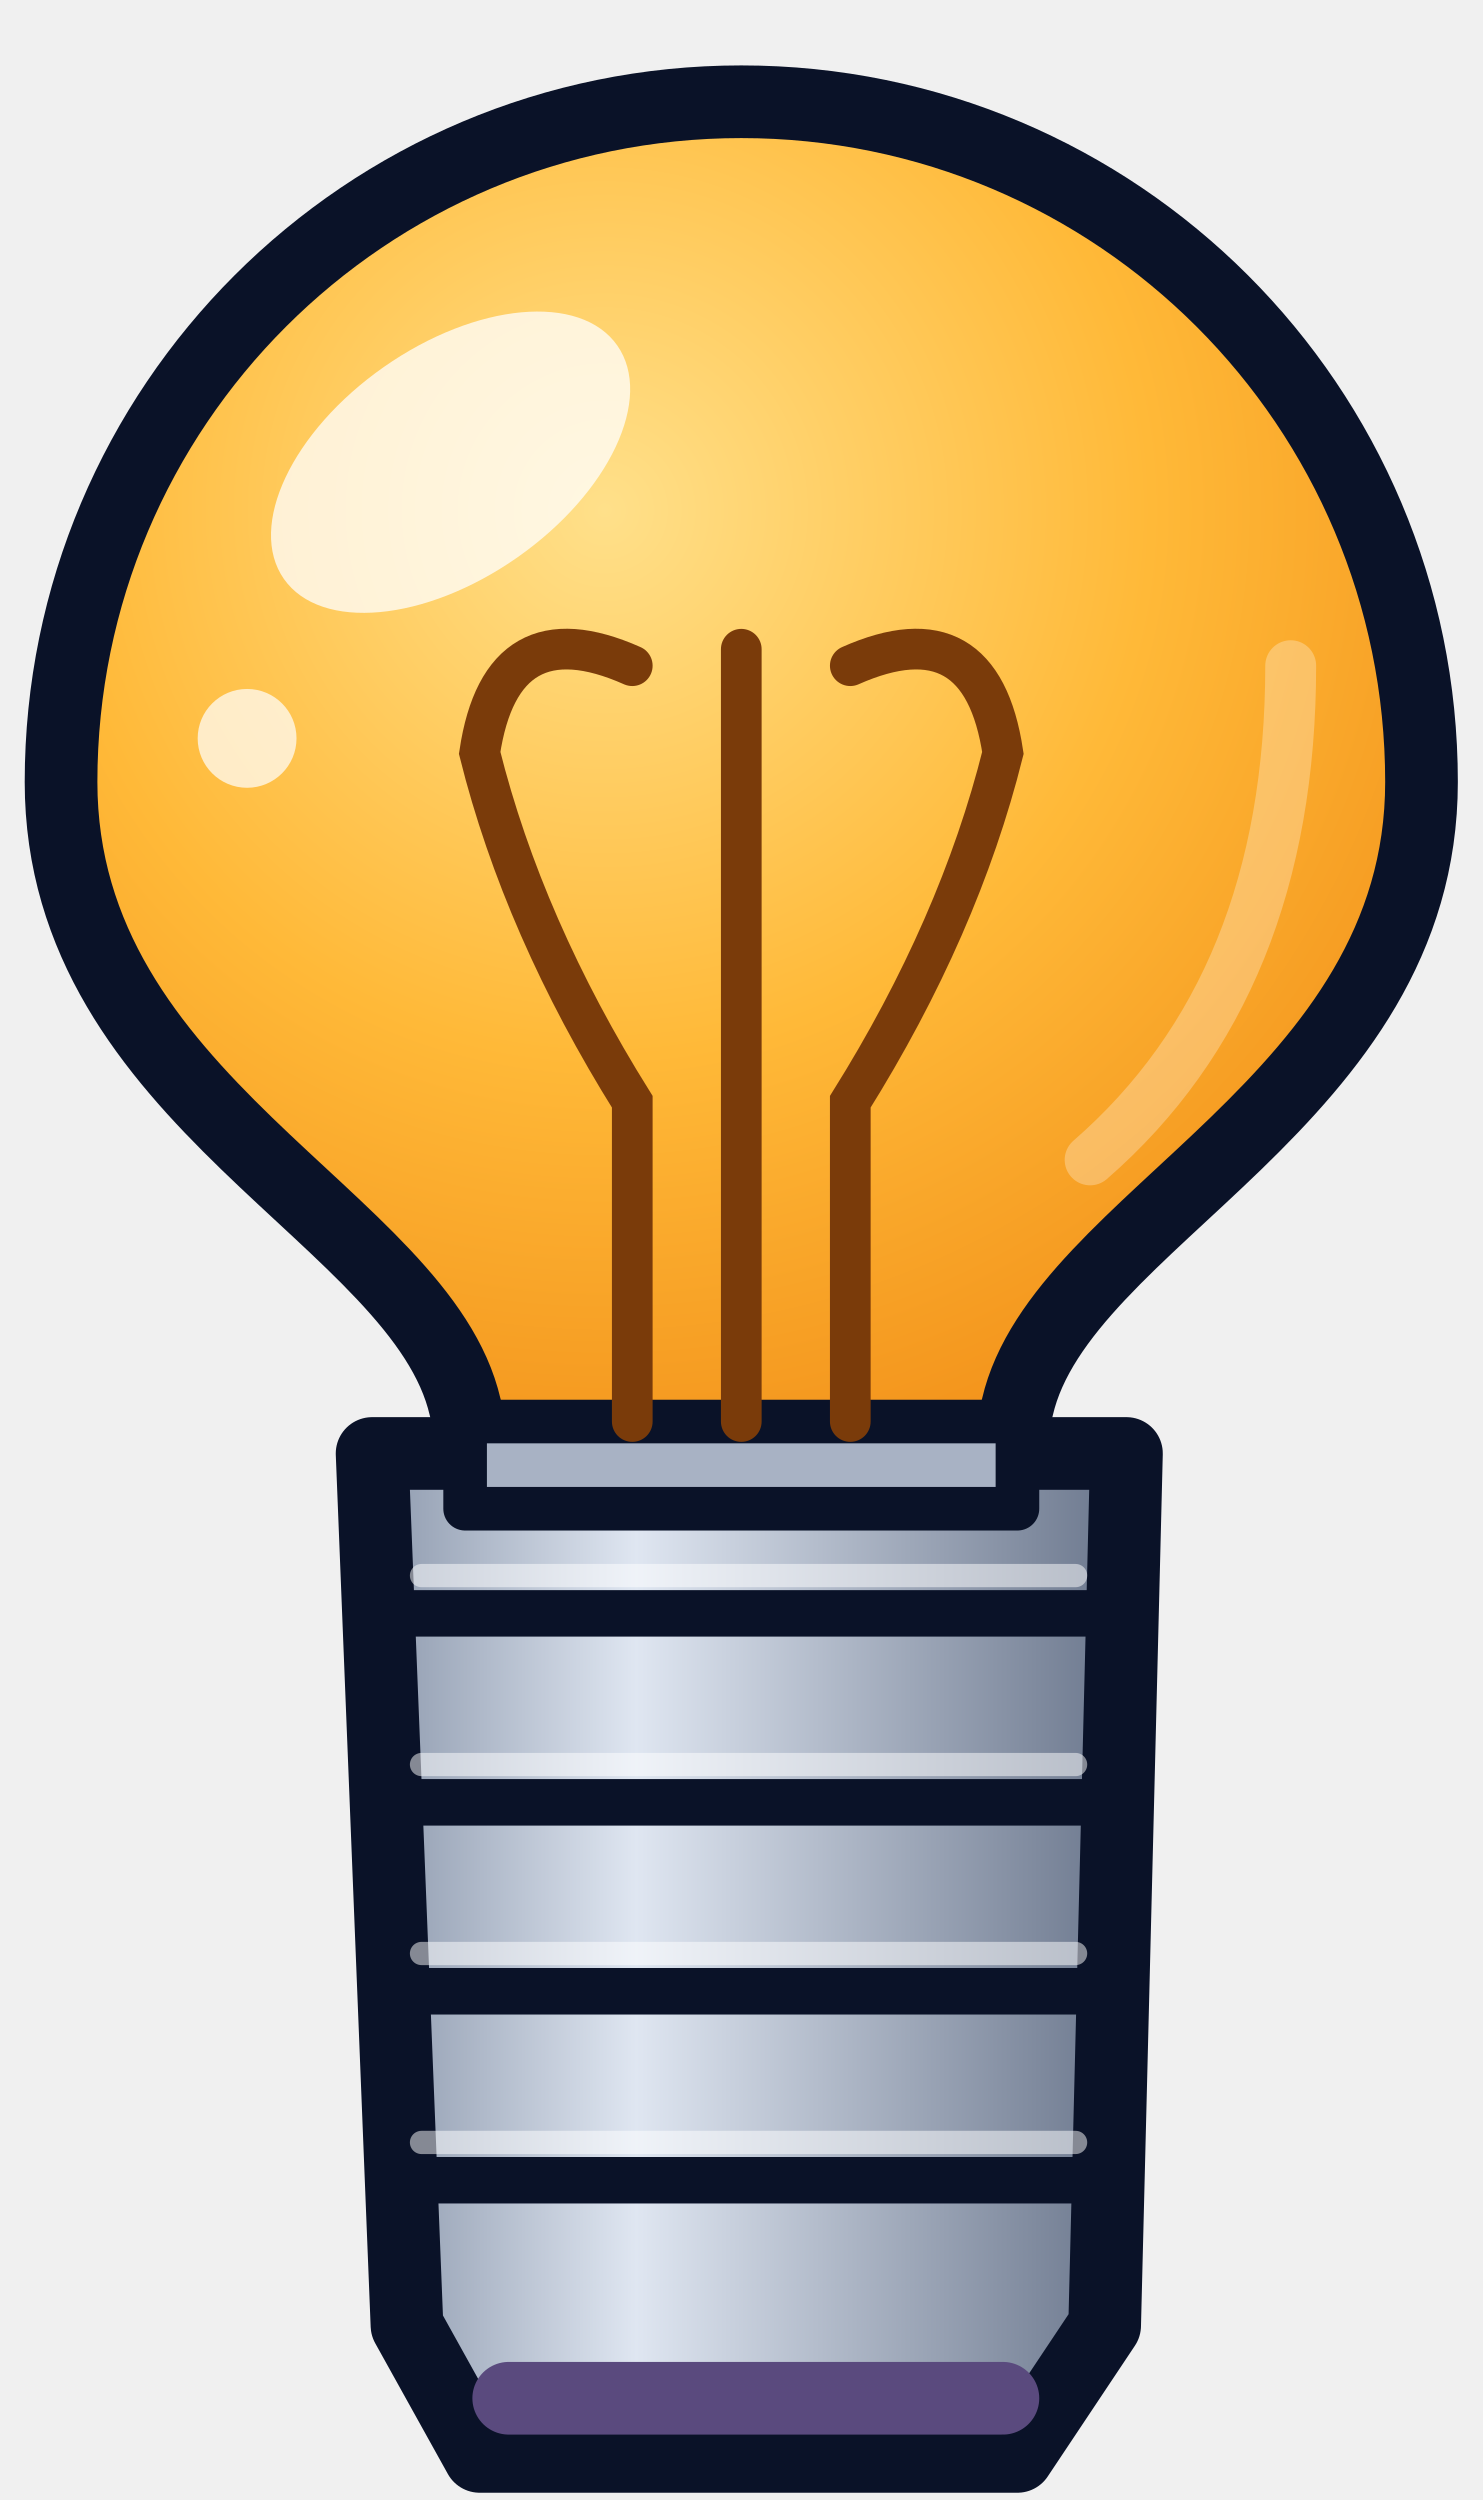
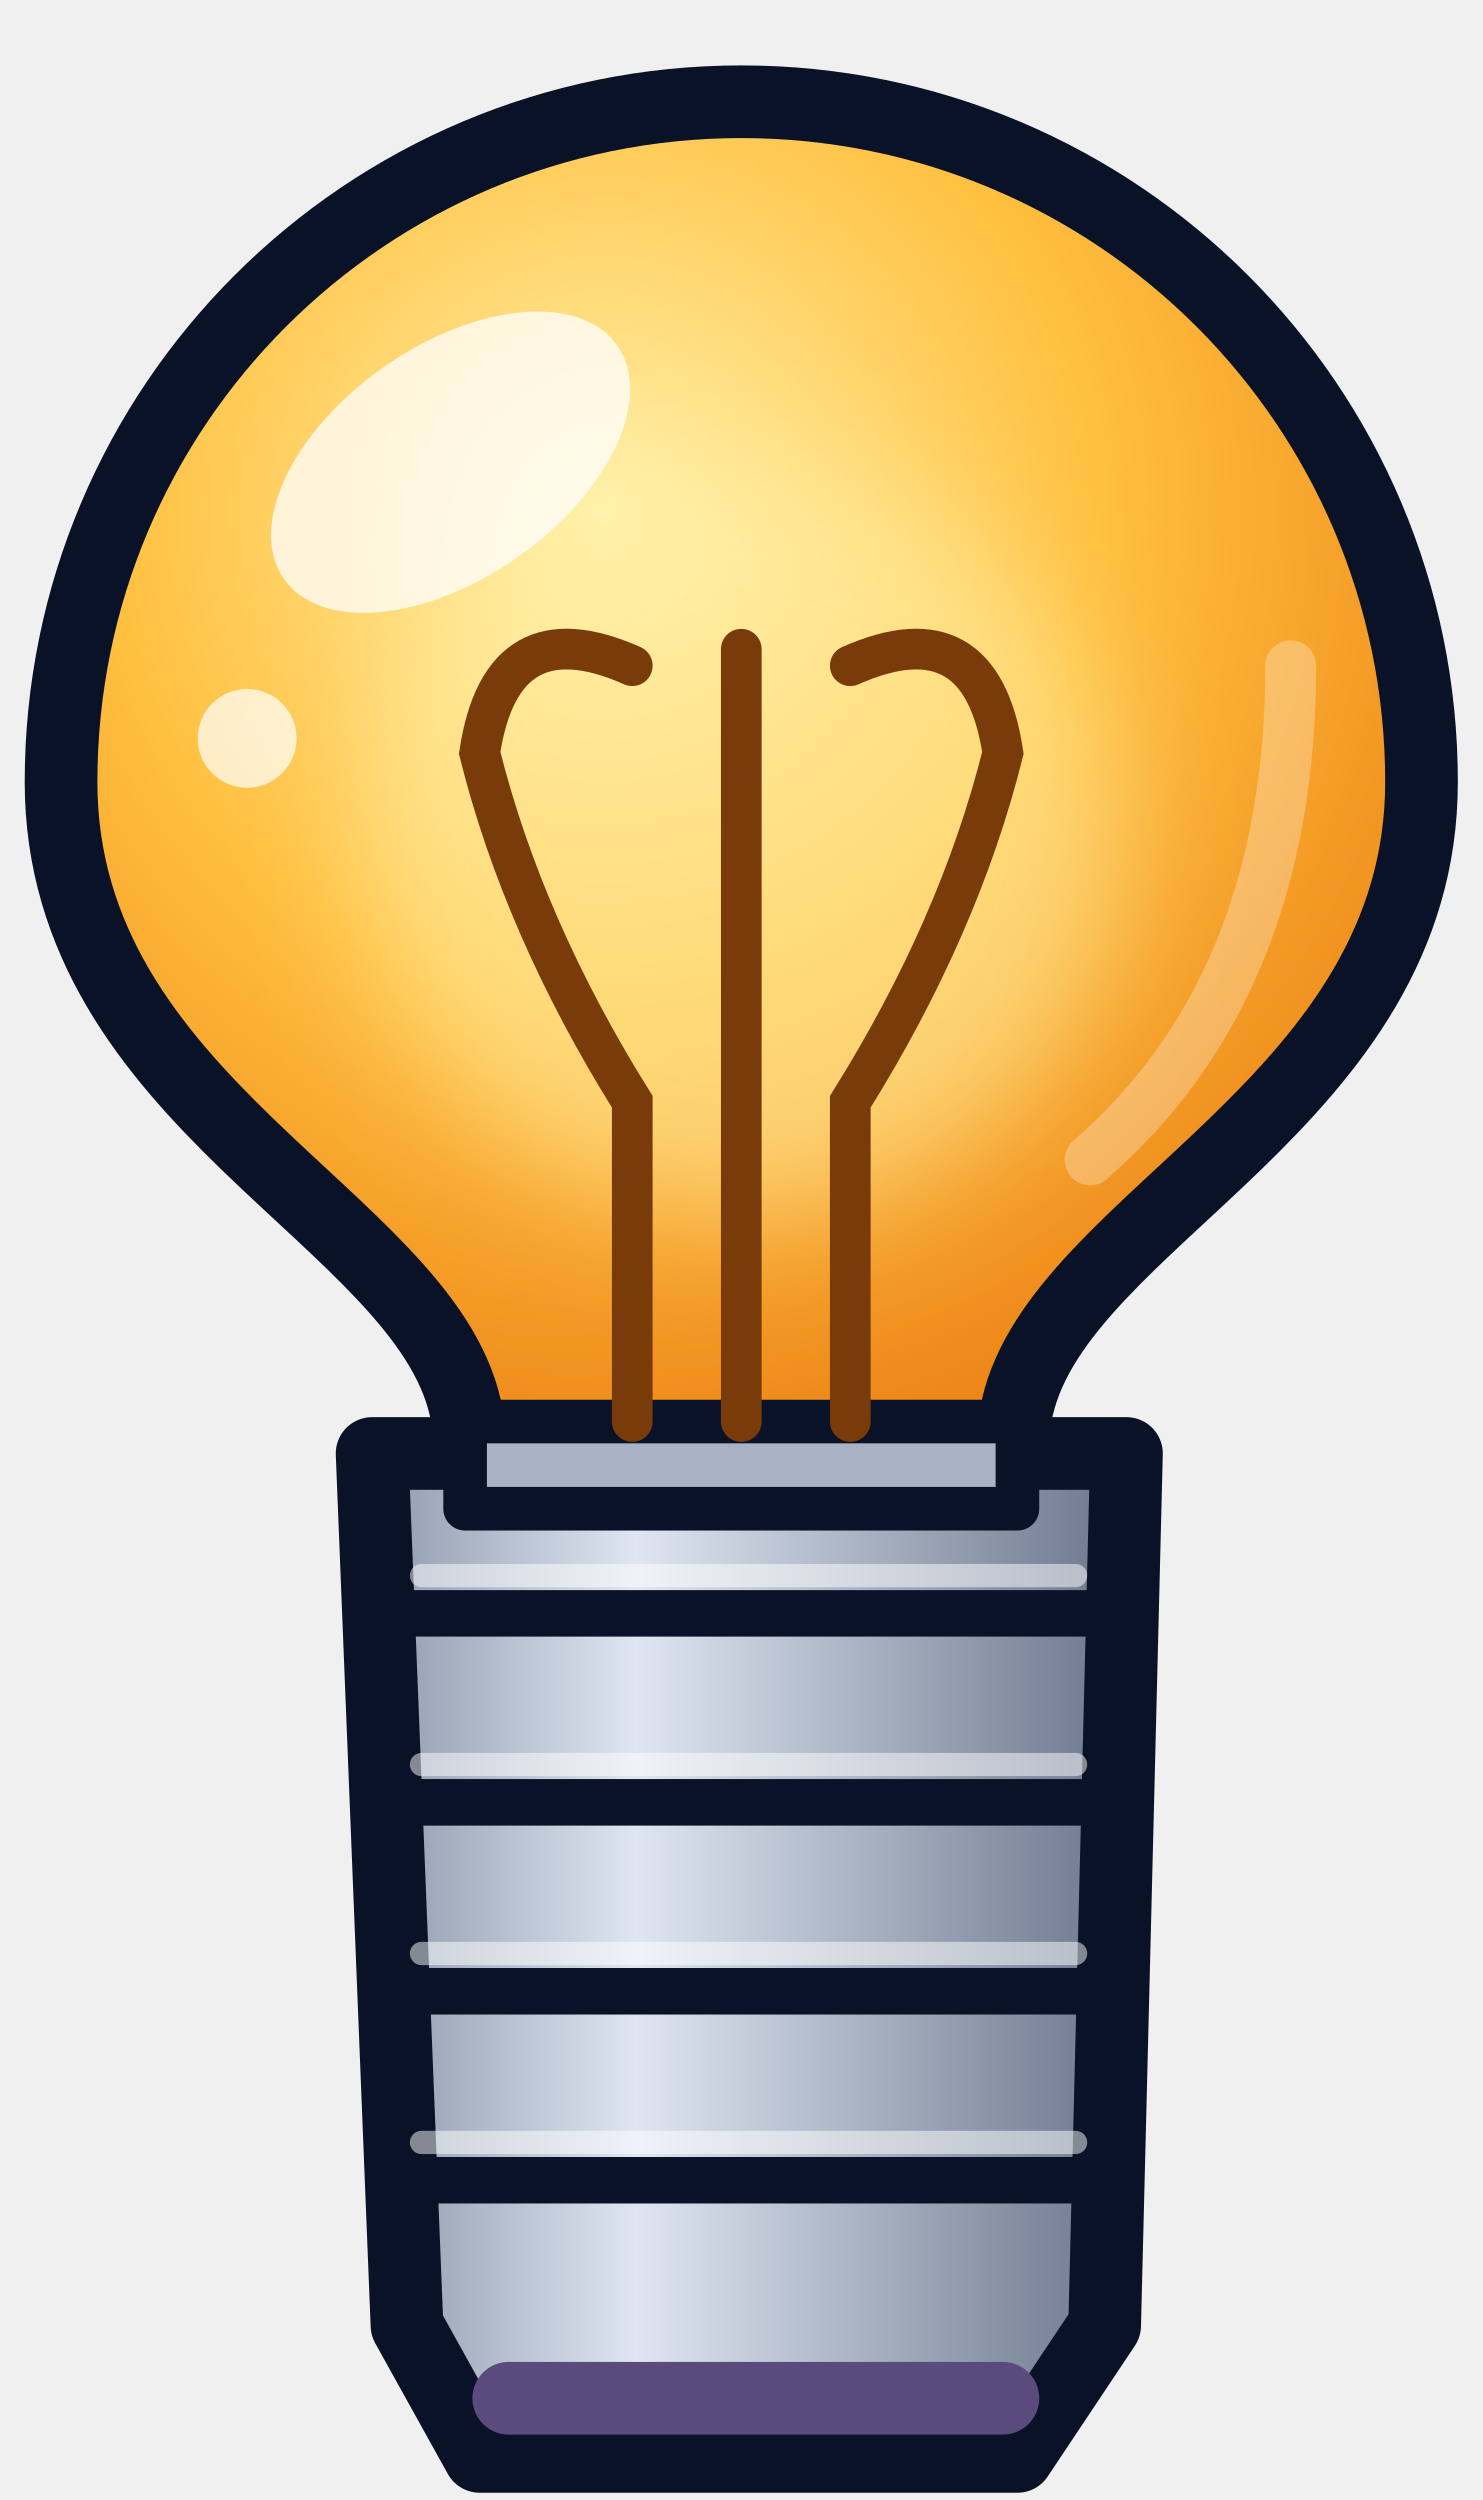
<svg xmlns="http://www.w3.org/2000/svg" width="102" height="172" viewBox="0 0 102 172">
  <defs>
    <linearGradient id="steel" x1="0" y1="0" x2="0" y2="1">
      <stop offset="0" stop-color="#5d86b6" />
      <stop offset=".45" stop-color="#3e6192" />
      <stop offset="1" stop-color="#2a4474" />
    </linearGradient>
    <linearGradient id="steelD" x1="0" y1="0" x2="0" y2="1">
      <stop offset="0" stop-color="#33507f" />
      <stop offset="1" stop-color="#1f3562" />
    </linearGradient>
    <linearGradient id="glass" x1="0" y1="0" x2="0" y2="1">
      <stop offset="0" stop-color="#1e6a8c" />
      <stop offset=".5" stop-color="#14527a" />
      <stop offset="1" stop-color="#1b6f93" />
    </linearGradient>
    <radialGradient id="pglass" cx=".42" cy=".3" r=".85">
      <stop offset="0" stop-color="#1f7a98" />
      <stop offset=".6" stop-color="#124c72" />
      <stop offset="1" stop-color="#0b2d52" />
    </radialGradient>
    <linearGradient id="chan" x1="0" y1="0" x2="0" y2="1">
      <stop offset="0" stop-color="#0d1c3a" />
      <stop offset=".5" stop-color="#18305a" />
      <stop offset="1" stop-color="#22406c" />
    </linearGradient>
    <linearGradient id="cable" x1="0" y1="0" x2="0" y2="1">
      <stop offset="0" stop-color="#9fb4d2" />
      <stop offset="1" stop-color="#5d7298" />
    </linearGradient>
    <filter id="glow" x="-30%" y="-30%" width="160%" height="160%">
      <feGaussianBlur stdDeviation="4" />
    </filter>
    <filter id="glowS" x="-30%" y="-30%" width="160%" height="160%">
      <feGaussianBlur stdDeviation="2" />
    </filter>
  </defs>
  <defs>
    <radialGradient id="bg" cx=".4" cy=".3" r=".8">
-       <stop offset="0" stop-color="#ffe08a" />
-       <stop offset=".5" stop-color="#ffb938" />
-       <stop offset="1" stop-color="#f08a14" />
+       <stop offset="0" stop-color="#fff0a8" />
+       <stop offset=".45" stop-color="#ffc040" />
+       <stop offset="1" stop-color="#e8760c" />
    </radialGradient>
    <linearGradient id="scr" x1="0" y1="0" x2="1" y2="0">
      <stop offset="0" stop-color="#8d99ad" />
      <stop offset=".35" stop-color="#dfe6f1" />
      <stop offset="1" stop-color="#6a768c" />
    </linearGradient>
  </defs>
  <path d="M25.6,100.0 L77.5,100.0 L76.0,160.0 L70.0,169.0 L33.0,169.0 L28.0,160.0 Z" fill="url(#scr)" stroke="#0a1228" stroke-width="5" stroke-linejoin="round" />
  <path d="M27,111 H77" stroke="#0a1228" stroke-width="3.2" stroke-linecap="round" />
  <path d="M29,108.4 H74" stroke="#fff" stroke-opacity=".5" stroke-width="1.6" stroke-linecap="round" />
  <path d="M27,124 H77" stroke="#0a1228" stroke-width="3.2" stroke-linecap="round" />
  <path d="M29,121.4 H74" stroke="#fff" stroke-opacity=".5" stroke-width="1.6" stroke-linecap="round" />
  <path d="M27,137 H77" stroke="#0a1228" stroke-width="3.2" stroke-linecap="round" />
  <path d="M29,134.4 H74" stroke="#fff" stroke-opacity=".5" stroke-width="1.6" stroke-linecap="round" />
  <path d="M27,150 H77" stroke="#0a1228" stroke-width="3.2" stroke-linecap="round" />
  <path d="M29,147.4 H74" stroke="#fff" stroke-opacity=".5" stroke-width="1.6" stroke-linecap="round" />
  <path d="M35,165 H69" stroke="#5a4a7e" stroke-width="5" stroke-linecap="round" />
  <path d="M4.2,53.8 A46.8,46.8 0 0 1 97.8,53.8 C97.8,75.8 73.0,83.8 70.0,96.8 L69.0,100.8 H33.0 L32.0,96.8 C29.0,83.8 4.2,75.8 4.2,53.8 Z" fill="url(#bg)" stroke="#0a1228" stroke-width="5" stroke-linejoin="round" />
  <path d="M32.0,97.8 H70.0 L70.0,103.8 H32.0 Z" fill="#a8b2c4" stroke="#0a1228" stroke-width="3" stroke-linejoin="round" />
+   <circle cx="51.0" cy="57.8" r="26" fill="#fff4b0" opacity=".5" filter="url(#glow)" />
  <path d="M43.5,97.8 V75.8 Q36.0,63.8 33.0,51.8 Q34.5,41.8 43.5,45.8" fill="none" stroke="#7a3b0a" stroke-width="2.8" stroke-linecap="round" />
  <path d="M51.0,97.8 V75.8 Q51.0,63.8 51.0,51.8 Q51.0,41.8 51.0,45.8" fill="none" stroke="#7a3b0a" stroke-width="2.8" stroke-linecap="round" />
  <path d="M58.5,97.8 V75.8 Q66.0,63.8 69.0,51.8 Q67.5,41.8 58.5,45.8" fill="none" stroke="#7a3b0a" stroke-width="2.8" stroke-linecap="round" />
  <ellipse cx="31.0" cy="31.8" rx="14" ry="8" transform="rotate(-35 31.0 31.8)" fill="#fff" opacity=".75" />
  <circle cx="17.0" cy="50.8" r="3.4" fill="#fff" opacity=".7" />
  <path d="M88.8,45.8 Q88.8,67.8 75.0,79.8" fill="none" stroke="#fff" stroke-opacity=".28" stroke-width="3.5" stroke-linecap="round" />
</svg>
